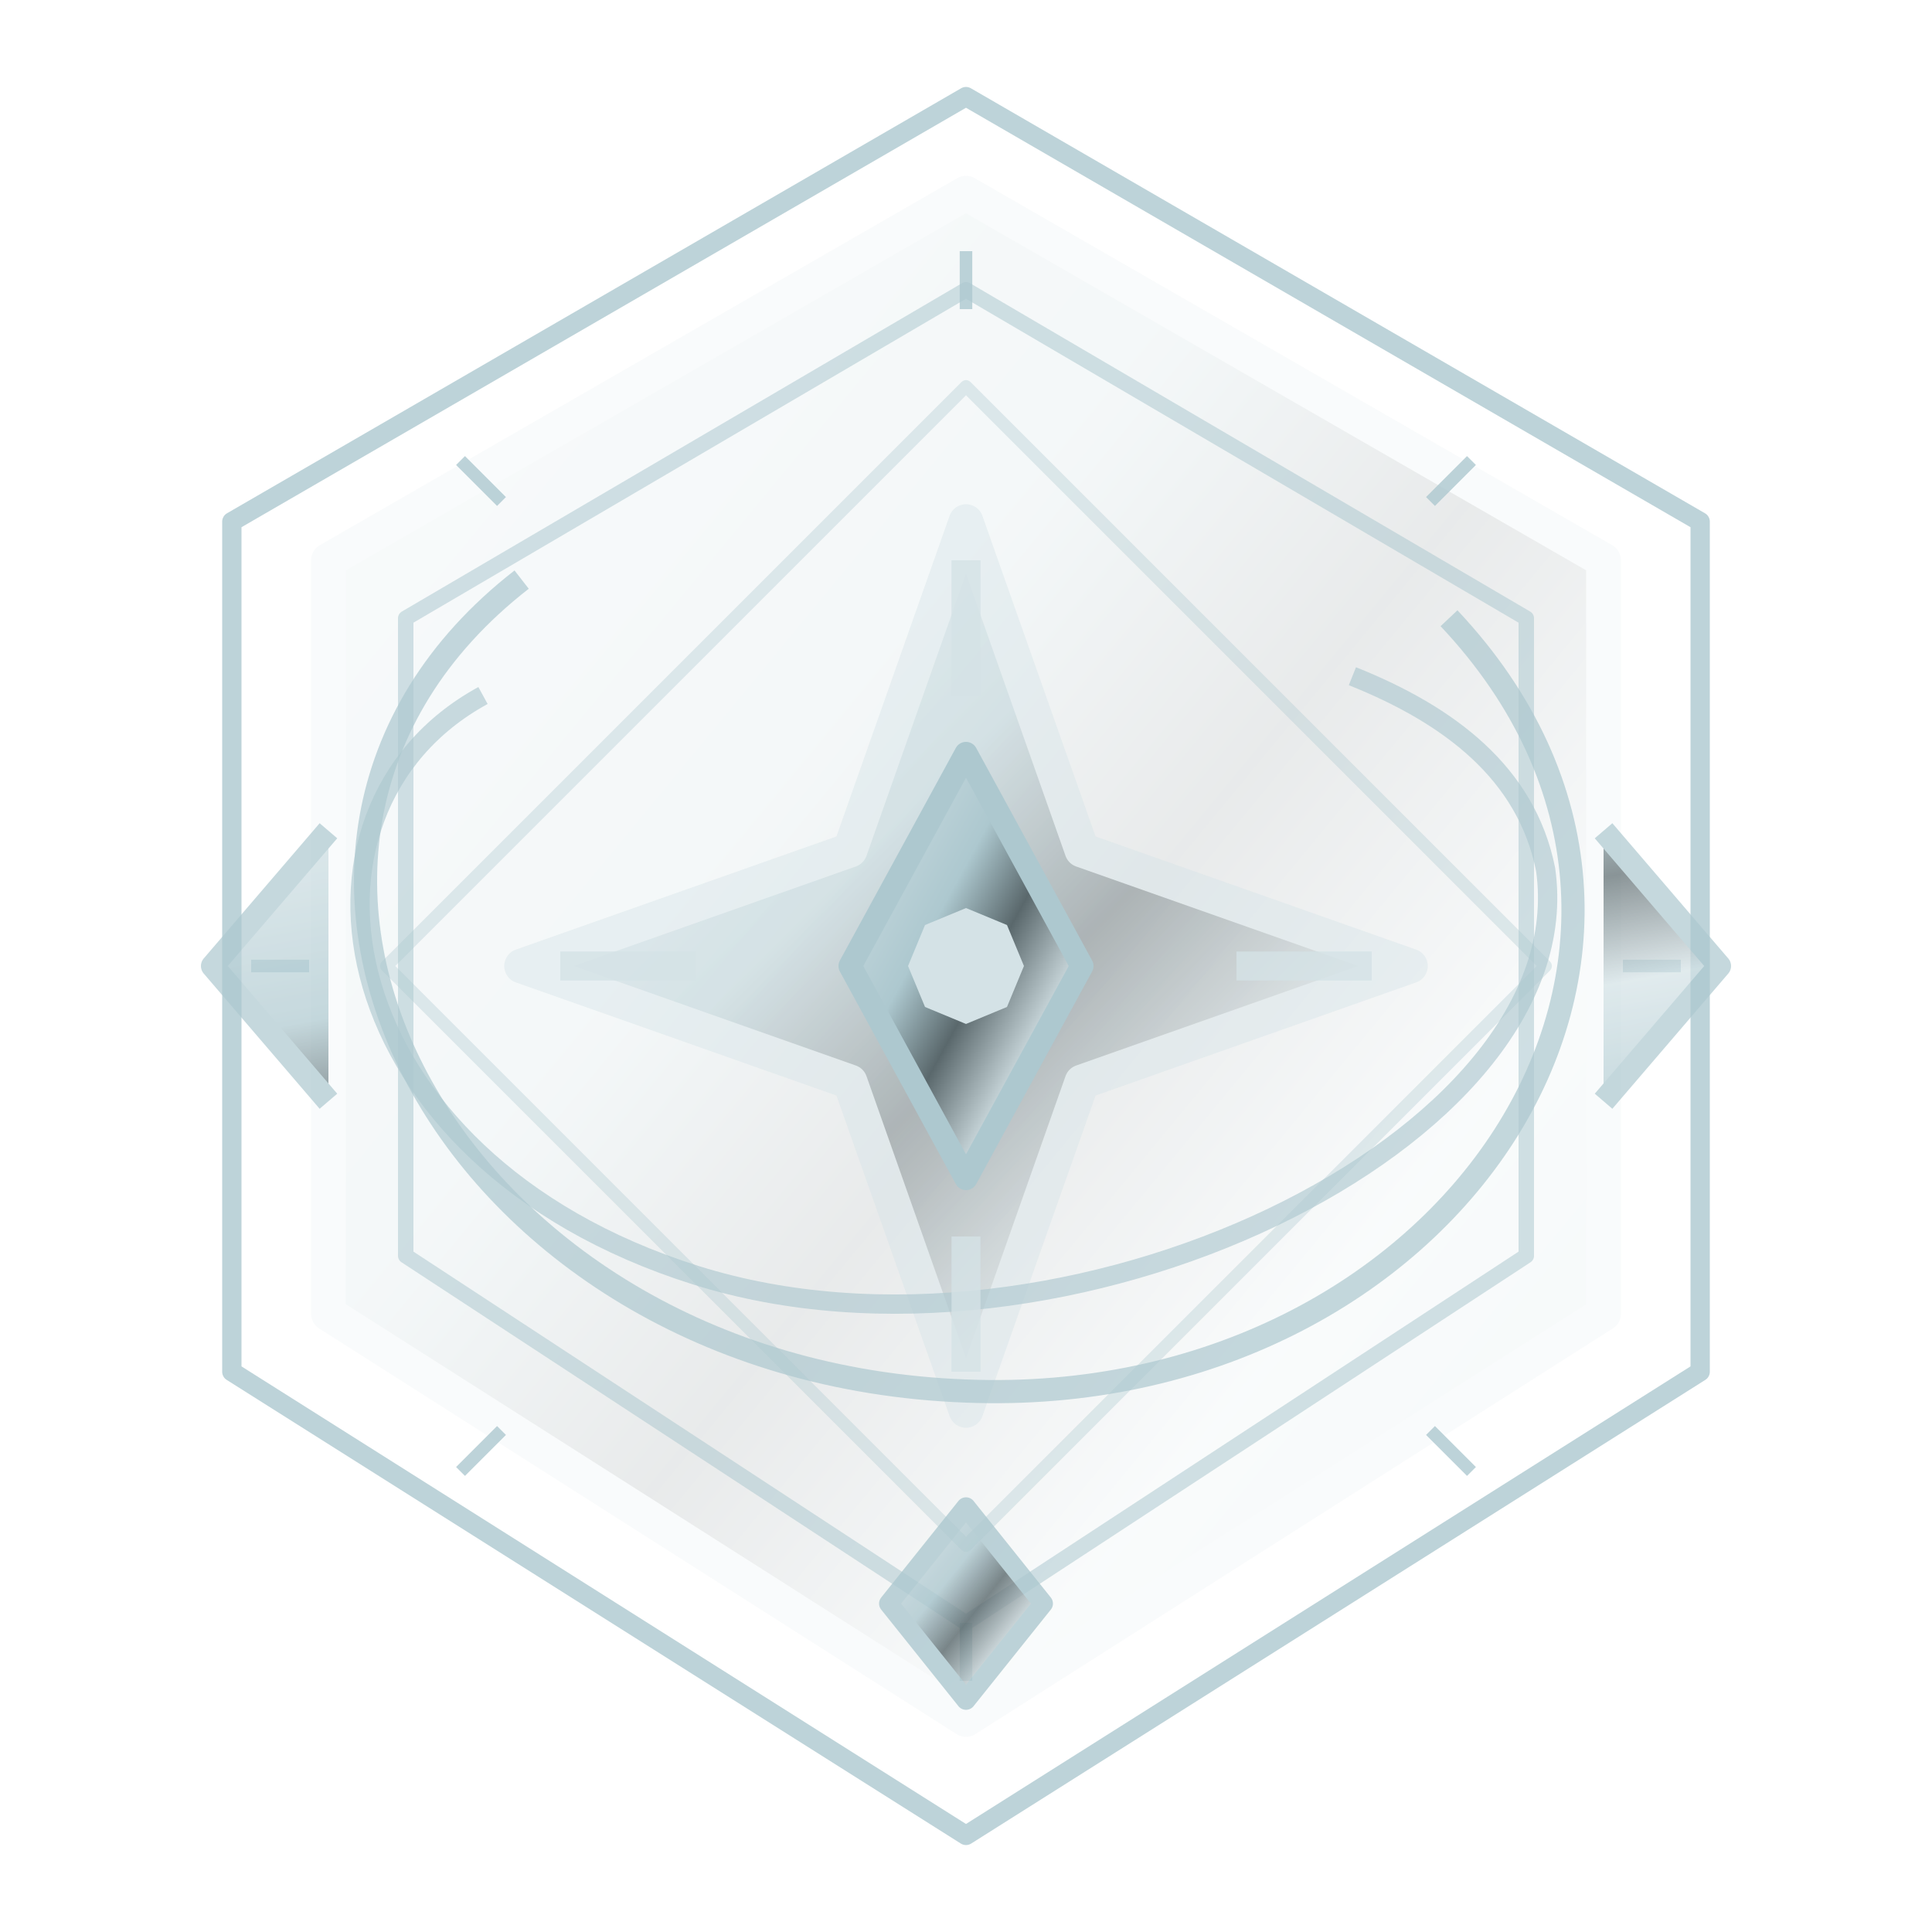
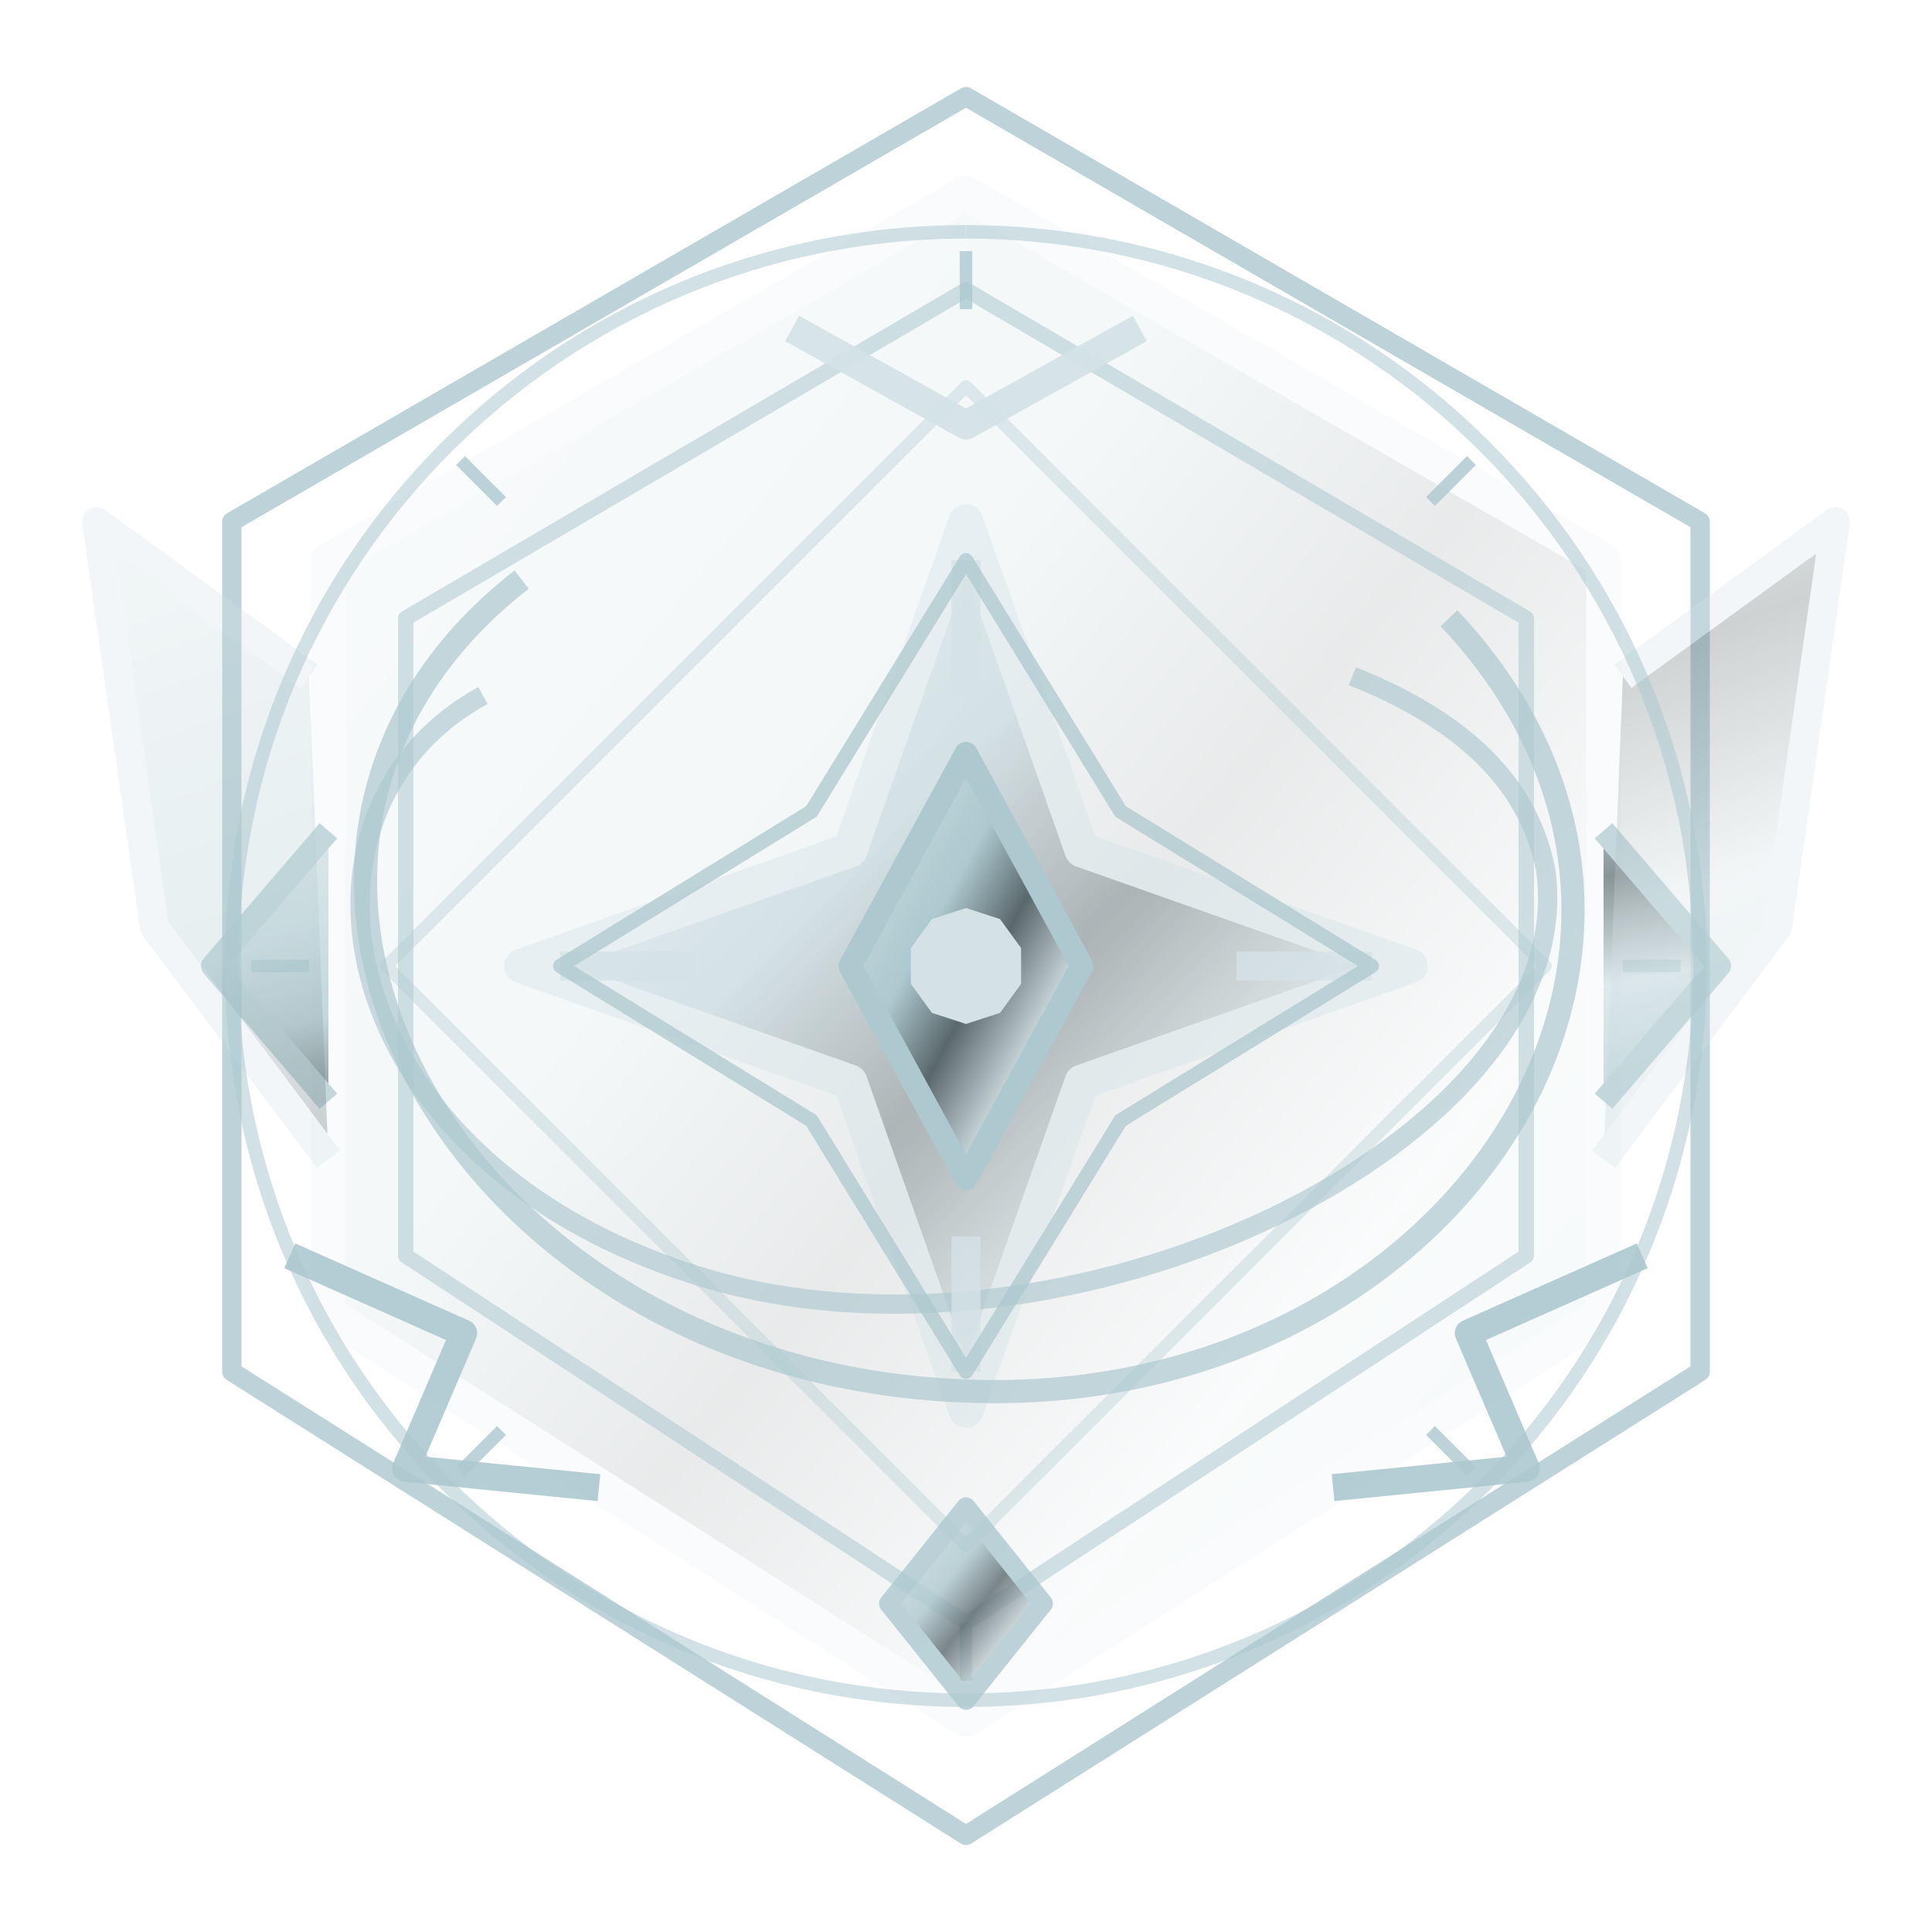
- <svg xmlns="http://www.w3.org/2000/svg" class="cv-badge" data-family="overall" viewBox="0 0 100 100" aria-hidden="true" style="color:#adc8cf">
+ <svg xmlns="http://www.w3.org/2000/svg" class="cv-badge" data-family="overall" viewBox="0 0 100 100" role="img" aria-label="steady" style="color:#adc8cf">
  <defs>
    <linearGradient id="cv-metal-overall-steady" x1="0" y1="0" x2="1" y2="1">
      <stop stop-color="#d4e2e6" />
      <stop offset=".38" stop-color="#adc8cf" />
      <stop offset=".55" stop-color="#5a686c" />
      <stop offset=".75" stop-color="#d4e2e6" />
      <stop offset="1" stop-color="#adc8cf" />
    </linearGradient>
  </defs>
  <path d="M50 10L83 29V68L50 89L17 68V29Z" fill="url(#cv-metal-overall-steady)" stroke="#d4e2e6" stroke-width="1.8" opacity="0.14" stroke-linejoin="round" />
  <path d="M50 15L79 32V65L50 84L21 65V32Z" fill="none" stroke="currentColor" stroke-width="0.8" opacity="0.55" stroke-linejoin="round" />
  <path d="M50 27L56 44L73 50L56 56L50 73L44 56L27 50L44 44Z" fill="url(#cv-metal-overall-steady)" stroke="#d4e2e6" stroke-width="1.8" opacity="0.42" stroke-linejoin="round" />
  <path d="M50 39L56 50L50 61L44 50Z" fill="url(#cv-metal-overall-steady)" stroke="currentColor" stroke-width="1.2" opacity="1" stroke-linejoin="round" />
  <path d="M25 36C14 42 17 60 36 66C55 72 82 59 80 45C79 40 75 37 70 35" fill="none" stroke="currentColor" stroke-width="1" opacity="0.65" stroke-linejoin="round" />
  <path d="M50 5L88 27V71L50 95L12 71V27Z" fill="none" stroke="currentColor" stroke-width="1" opacity="0.8" stroke-linejoin="round" />
  <path d="M50 29V36M50 64V71M29 50H36M64 50H71" fill="none" stroke="#d4e2e6" stroke-width="1.5" opacity="0.8" stroke-linejoin="round" />
  <path d="M84 50L87 50" fill="none" stroke="currentColor" stroke-width="0.65" opacity="0.8" stroke-linejoin="round" />
  <path d="M74.042 74.042L76.163 76.163" fill="none" stroke="currentColor" stroke-width="0.65" opacity="0.8" stroke-linejoin="round" />
  <path d="M50 84L50 87" fill="none" stroke="currentColor" stroke-width="0.65" opacity="0.8" stroke-linejoin="round" />
  <path d="M25.958 74.042L23.837 76.163" fill="none" stroke="currentColor" stroke-width="0.65" opacity="0.8" stroke-linejoin="round" />
  <path d="M16 50L13 50" fill="none" stroke="currentColor" stroke-width="0.65" opacity="0.8" stroke-linejoin="round" />
  <path d="M25.958 25.958L23.837 23.837" fill="none" stroke="currentColor" stroke-width="0.65" opacity="0.8" stroke-linejoin="round" />
  <path d="M50 16L50 13" fill="none" stroke="currentColor" stroke-width="0.65" opacity="0.8" stroke-linejoin="round" />
  <path d="M74.042 25.958L76.163 23.837" fill="none" stroke="currentColor" stroke-width="0.65" opacity="0.8" stroke-linejoin="round" />
  <path d="M27 30C9 44 23 71 50 72C75 73 91 49 75 32" fill="none" stroke="currentColor" stroke-width="1.2" opacity="0.7" stroke-linejoin="round" />
  <path d="M17 43L11 50L17 57M83 43L89 50L83 57" fill="url(#cv-metal-overall-steady)" stroke="currentColor" stroke-width="1.2" opacity="0.7" stroke-linejoin="round" />
  <path d="M50 78L54 83L50 88L46 83Z" fill="url(#cv-metal-overall-steady)" stroke="currentColor" stroke-width="1" opacity="0.8" stroke-linejoin="round" />
  <path d="M50 20L80 50L50 80L20 50Z" fill="none" stroke="currentColor" stroke-width="0.65" opacity="0.35" stroke-linejoin="round" />
-   <polygon points="50,47 52.121,47.879 53,50 52.121,52.121 50,53 47.879,52.121 47,50 47.879,47.879" fill="#d4e2e6" />
+   <path d="M16 35L5 27L8 48L17 60M84 35L95 27L92 48L83 60" fill="url(#cv-metal-overall-steady)" stroke="#d4e2e6" stroke-width="1.5" opacity="0.3" stroke-linejoin="round" />
+   <path d="M15 65L24 69L21 76L31 77M85 65L76 69L79 76L69 77" fill="none" stroke="currentColor" stroke-width="1.4" opacity="0.9" stroke-linejoin="round" />
+   <path d="M41 17L50 22L59 17" fill="none" stroke="#d4e2e6" stroke-width="1.5" opacity="0.9" stroke-linejoin="round" />
+   <path d="M50 12A38 38 0 1 1 49.99 12" fill="none" stroke="currentColor" stroke-width="0.7" opacity="0.55" stroke-linejoin="round" />
+   <path d="M50 29L58 42L71 50L58 58L50 71L42 58L29 50L42 42Z" fill="none" stroke="currentColor" stroke-width="0.75" opacity="0.75" stroke-linejoin="round" />
+   <polygon points="50,47 51.763,47.573 52.853,49.073 52.853,50.927 51.763,52.427 50,53 48.237,52.427 47.147,50.927 47.147,49.073 48.237,47.573" fill="#d4e2e6" />
</svg>
